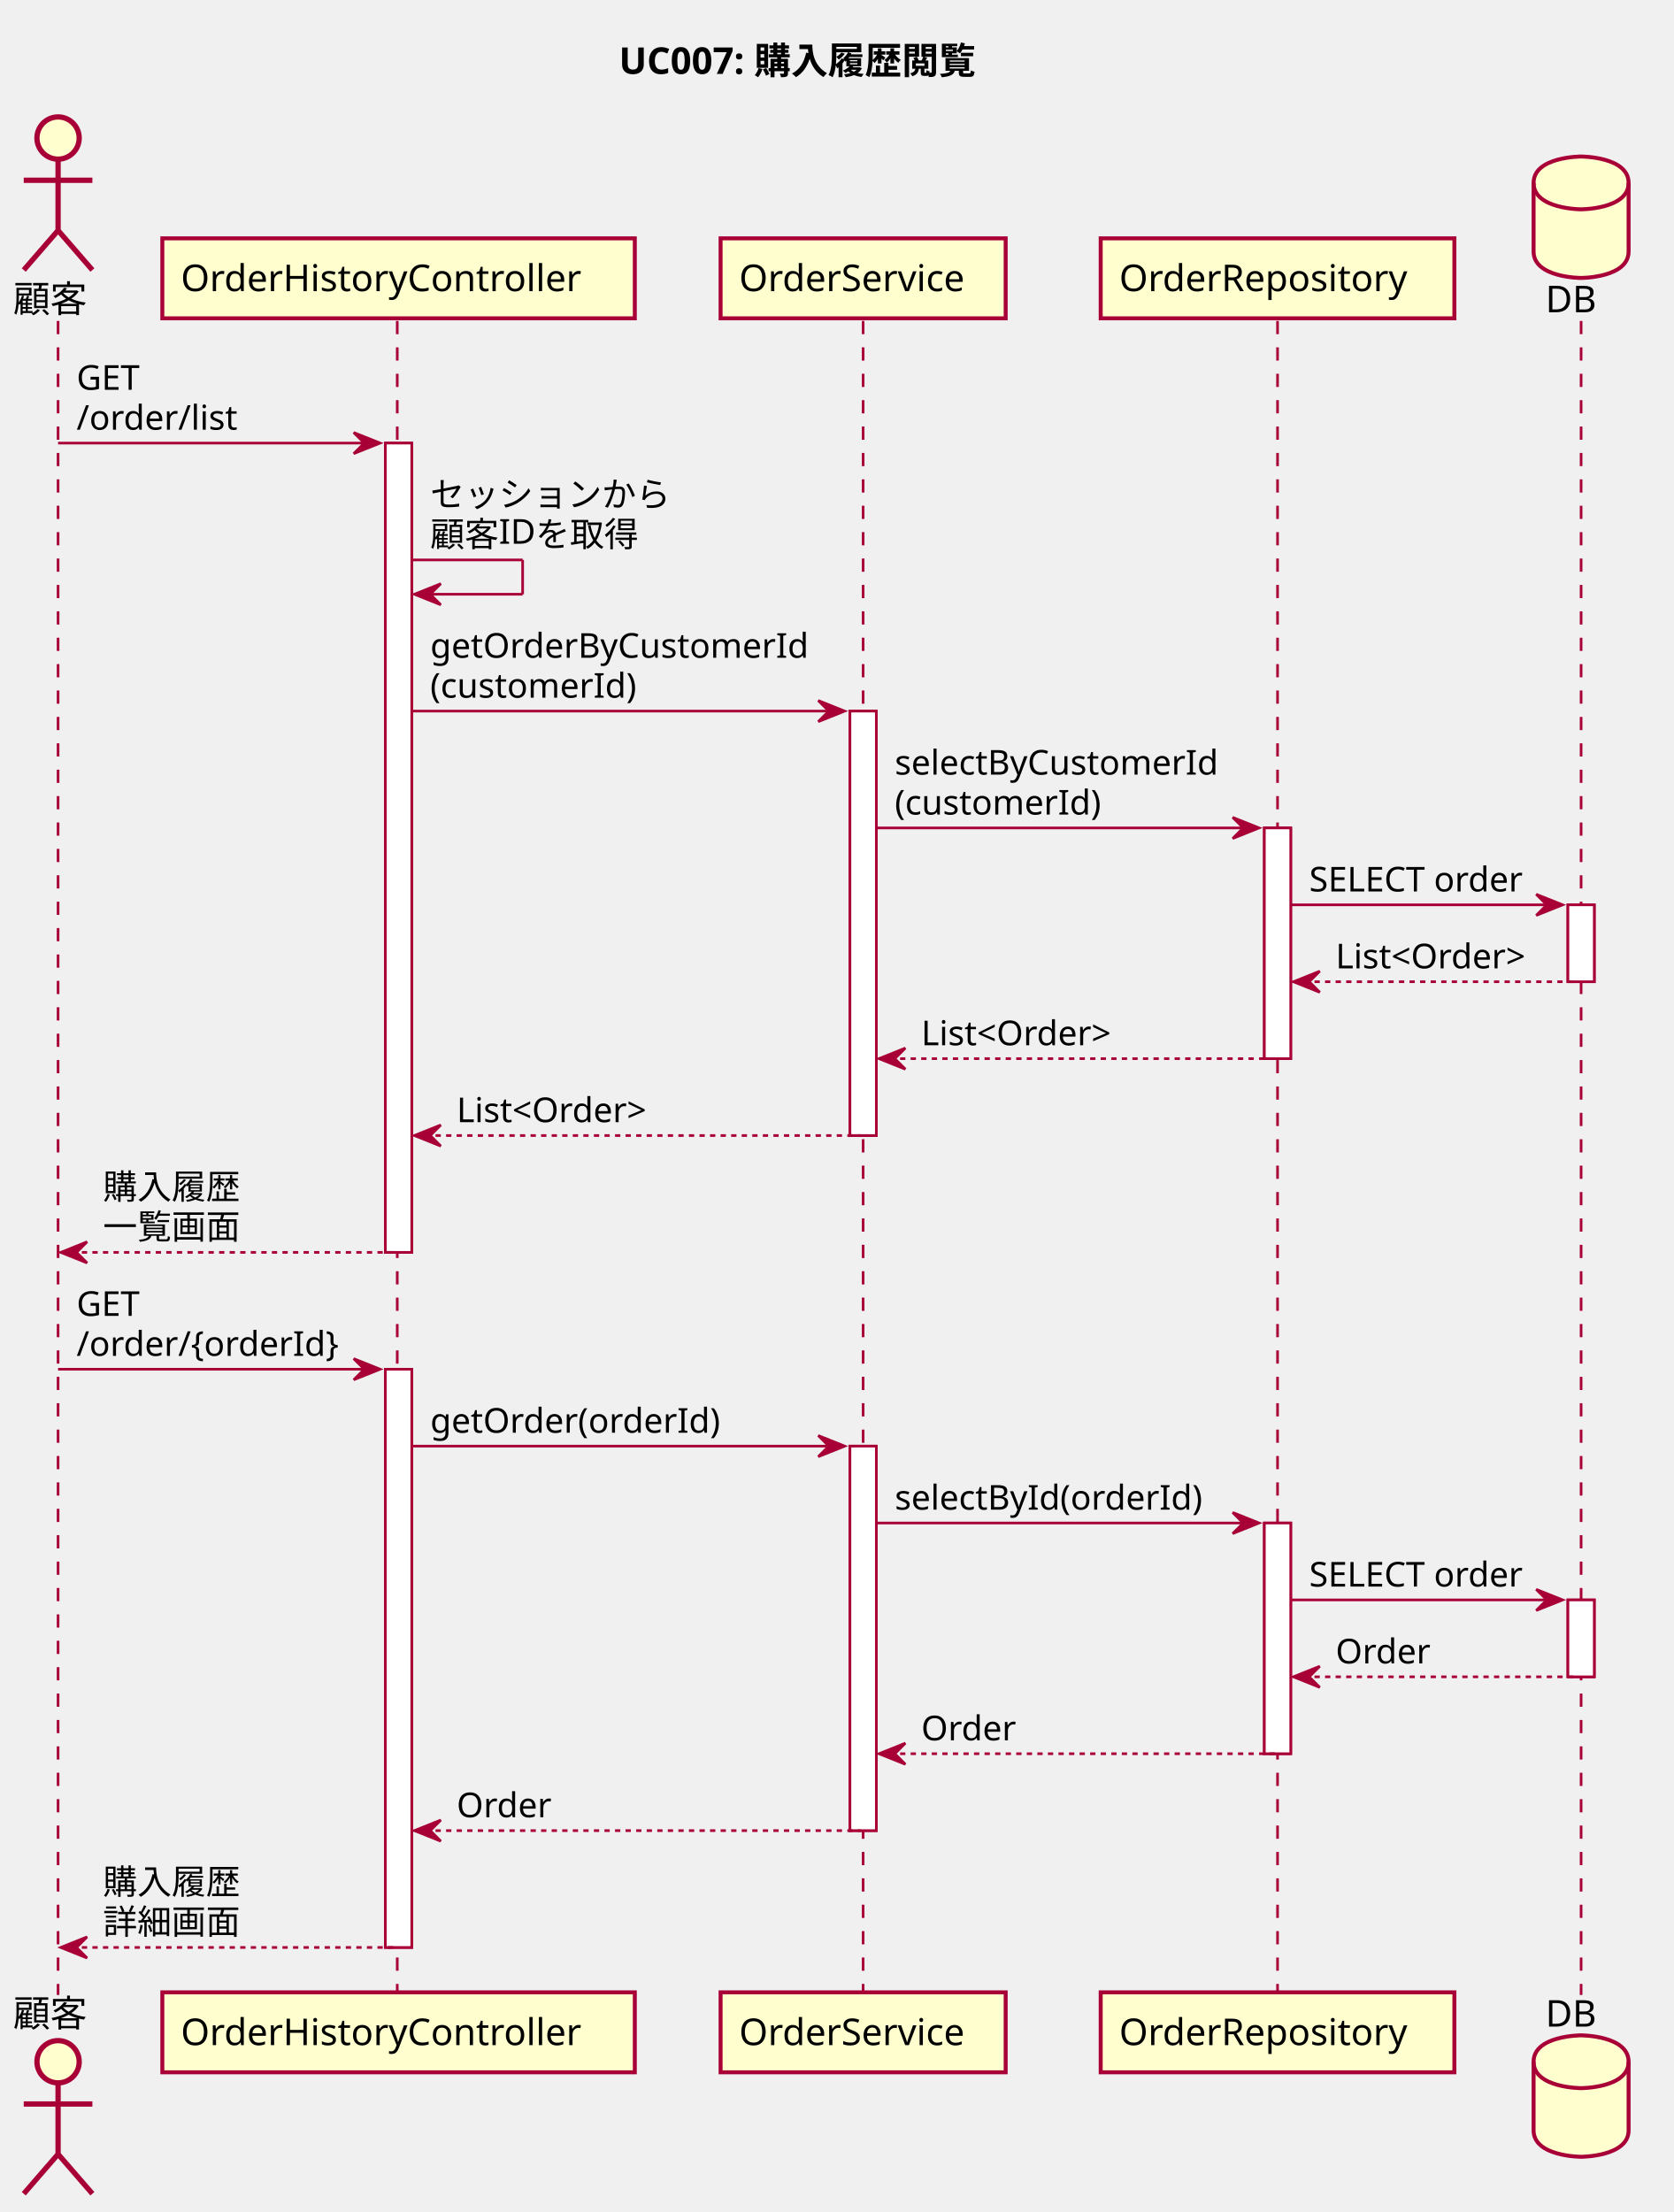
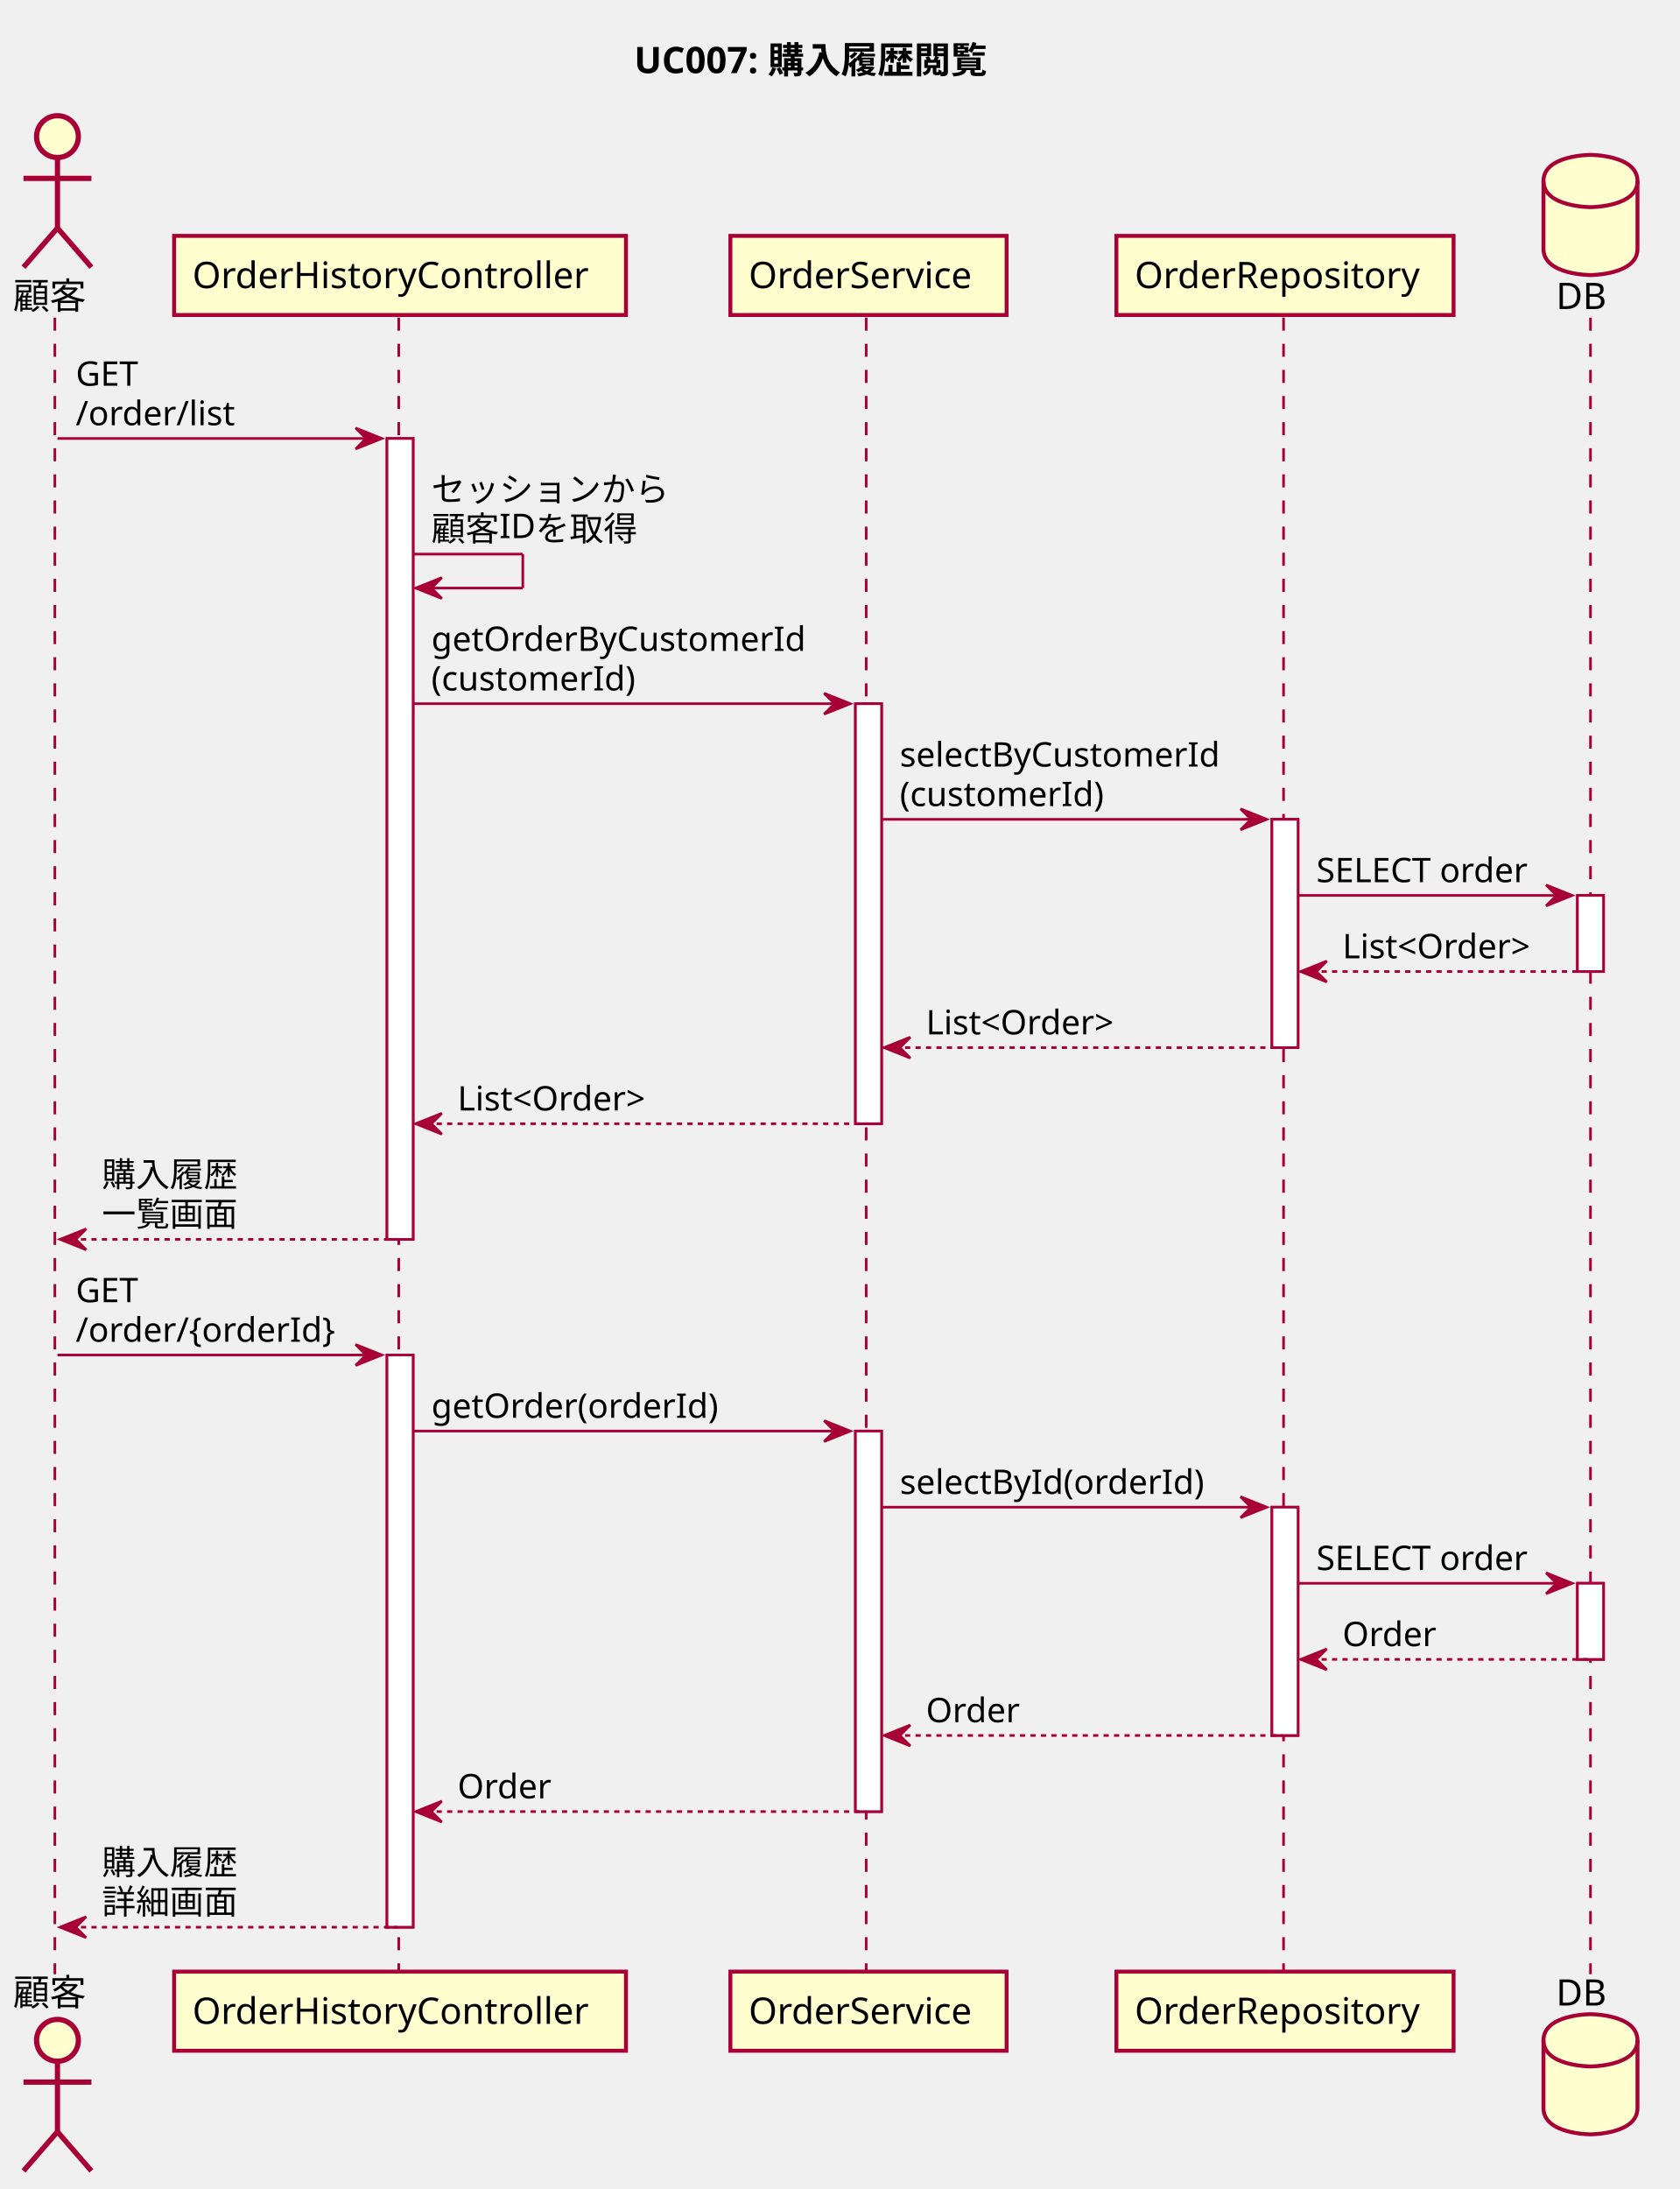
- <svg xmlns="http://www.w3.org/2000/svg" contentStyleType="text/css" height="838px" preserveAspectRatio="none" style="width:634px;height:838px;background:#FFFFFF;" version="1.1" viewBox="0 0 634 838" width="634px" zoomAndPan="magnify">
+ <svg xmlns="http://www.w3.org/2000/svg" contentStyleType="text/css" height="838px" preserveAspectRatio="none" style="width:643px;height:838px;background:#FFFFFF;" version="1.1" viewBox="0 0 643 838" width="643px" zoomAndPan="magnify">
  <defs />
  <g>
-     <text fill="#000000" font-family="sans-serif" font-size="14" font-weight="bold" lengthAdjust="spacing" textLength="152" x="234.5" y="27.995">UC007: 購入履歴閲覧</text>
-     <rect fill="#FFFFFF" height="306.594" style="stroke:#A80036;stroke-width:1.0;" width="10" x="146" y="167.859" />
-     <rect fill="#FFFFFF" height="219.062" style="stroke:#A80036;stroke-width:1.0;" width="10" x="146" y="518.719" />
-     <rect fill="#FFFFFF" height="160.797" style="stroke:#A80036;stroke-width:1.0;" width="10" x="322" y="269.391" />
-     <rect fill="#FFFFFF" height="145.664" style="stroke:#A80036;stroke-width:1.0;" width="10" x="322" y="547.852" />
-     <rect fill="#FFFFFF" height="87.398" style="stroke:#A80036;stroke-width:1.0;" width="10" x="479" y="313.656" />
-     <rect fill="#FFFFFF" height="87.398" style="stroke:#A80036;stroke-width:1.0;" width="10" x="479" y="576.984" />
-     <rect fill="#FFFFFF" height="29.133" style="stroke:#A80036;stroke-width:1.0;" width="10" x="594" y="342.789" />
-     <rect fill="#FFFFFF" height="29.133" style="stroke:#A80036;stroke-width:1.0;" width="10" x="594" y="606.117" />
-     <line style="stroke:#A80036;stroke-width:1.0;stroke-dasharray:5.0,5.0;" x1="22" x2="22" y1="121.594" y2="755.781" />
-     <line style="stroke:#A80036;stroke-width:1.0;stroke-dasharray:5.0,5.0;" x1="150.5" x2="150.5" y1="121.594" y2="755.781" />
-     <line style="stroke:#A80036;stroke-width:1.0;stroke-dasharray:5.0,5.0;" x1="327" x2="327" y1="121.594" y2="755.781" />
-     <line style="stroke:#A80036;stroke-width:1.0;stroke-dasharray:5.0,5.0;" x1="484" x2="484" y1="121.594" y2="755.781" />
-     <line style="stroke:#A80036;stroke-width:1.0;stroke-dasharray:5.0,5.0;" x1="599" x2="599" y1="121.594" y2="755.781" />
+     <text fill="#000000" font-family="sans-serif" font-size="14" font-weight="bold" lengthAdjust="spacing" textLength="145.339" x="242.817" y="27.995">UC007: 購入履歴閲覧</text>
+     <rect fill="#FFFFFF" height="306.594" style="stroke:#A80036;stroke-width:1.0;" width="10" x="148.174" y="167.859" />
+     <rect fill="#FFFFFF" height="219.062" style="stroke:#A80036;stroke-width:1.0;" width="10" x="148.174" y="518.719" />
+     <rect fill="#FFFFFF" height="160.797" style="stroke:#A80036;stroke-width:1.0;" width="10" x="327.537" y="269.391" />
+     <rect fill="#FFFFFF" height="145.664" style="stroke:#A80036;stroke-width:1.0;" width="10" x="327.537" y="547.852" />
+     <rect fill="#FFFFFF" height="87.398" style="stroke:#A80036;stroke-width:1.0;" width="10" x="487.007" y="313.656" />
+     <rect fill="#FFFFFF" height="87.398" style="stroke:#A80036;stroke-width:1.0;" width="10" x="487.007" y="576.984" />
+     <rect fill="#FFFFFF" height="29.133" style="stroke:#A80036;stroke-width:1.0;" width="10" x="603.973" y="342.789" />
+     <rect fill="#FFFFFF" height="29.133" style="stroke:#A80036;stroke-width:1.0;" width="10" x="603.973" y="606.117" />
+     <line style="stroke:#A80036;stroke-width:1.0;stroke-dasharray:5.0,5.0;" x1="21" x2="21" y1="121.594" y2="755.781" />
+     <line style="stroke:#A80036;stroke-width:1.0;stroke-dasharray:5.0,5.0;" x1="152.668" x2="152.668" y1="121.594" y2="755.781" />
+     <line style="stroke:#A80036;stroke-width:1.0;stroke-dasharray:5.0,5.0;" x1="331.651" x2="331.651" y1="121.594" y2="755.781" />
+     <line style="stroke:#A80036;stroke-width:1.0;stroke-dasharray:5.0,5.0;" x1="491.455" x2="491.455" y1="121.594" y2="755.781" />
+     <line style="stroke:#A80036;stroke-width:1.0;stroke-dasharray:5.0,5.0;" x1="608.973" x2="608.973" y1="121.594" y2="755.781" />
    <text fill="#000000" font-family="sans-serif" font-size="14" lengthAdjust="spacing" textLength="28" x="5" y="118.292">顧客</text>
    <ellipse cx="22" cy="52.297" fill="#FEFECE" rx="8" ry="8" style="stroke:#A80036;stroke-width:2.0;" />
    <path d="M22,60.297 L22,87.297 M9,68.297 L35,68.297 M22,87.297 L9,102.297 M22,87.297 L35,102.297 " fill="none" style="stroke:#A80036;stroke-width:2.0;" />
    <text fill="#000000" font-family="sans-serif" font-size="14" lengthAdjust="spacing" textLength="28" x="5" y="767.776">顧客</text>
    <ellipse cx="22" cy="781.078" fill="#FEFECE" rx="8" ry="8" style="stroke:#A80036;stroke-width:2.0;" />
    <path d="M22,789.078 L22,816.078 M9,797.078 L35,797.078 M22,816.078 L9,831.078 M22,816.078 L35,831.078 " fill="none" style="stroke:#A80036;stroke-width:2.0;" />
-     <rect fill="#FEFECE" height="30.297" style="stroke:#A80036;stroke-width:1.5;" width="179" x="61.5" y="90.297" />
-     <text fill="#000000" font-family="sans-serif" font-size="14" lengthAdjust="spacing" textLength="165" x="68.5" y="110.292">OrderHistoryController</text>
-     <rect fill="#FEFECE" height="30.297" style="stroke:#A80036;stroke-width:1.5;" width="179" x="61.5" y="754.781" />
-     <text fill="#000000" font-family="sans-serif" font-size="14" lengthAdjust="spacing" textLength="165" x="68.5" y="774.776">OrderHistoryController</text>
-     <rect fill="#FEFECE" height="30.297" style="stroke:#A80036;stroke-width:1.5;" width="108" x="273" y="90.297" />
-     <text fill="#000000" font-family="sans-serif" font-size="14" lengthAdjust="spacing" textLength="94" x="280" y="110.292">OrderService</text>
-     <rect fill="#FEFECE" height="30.297" style="stroke:#A80036;stroke-width:1.5;" width="108" x="273" y="754.781" />
-     <text fill="#000000" font-family="sans-serif" font-size="14" lengthAdjust="spacing" textLength="94" x="280" y="774.776">OrderService</text>
-     <rect fill="#FEFECE" height="30.297" style="stroke:#A80036;stroke-width:1.5;" width="134" x="417" y="90.297" />
-     <text fill="#000000" font-family="sans-serif" font-size="14" lengthAdjust="spacing" textLength="120" x="424" y="110.292">OrderRepository</text>
-     <rect fill="#FEFECE" height="30.297" style="stroke:#A80036;stroke-width:1.5;" width="134" x="417" y="754.781" />
-     <text fill="#000000" font-family="sans-serif" font-size="14" lengthAdjust="spacing" textLength="120" x="424" y="774.776">OrderRepository</text>
-     <text fill="#000000" font-family="sans-serif" font-size="14" lengthAdjust="spacing" textLength="21" x="585.5" y="118.292">DB</text>
-     <path d="M581,69.297 C581,59.297 599,59.297 599,59.297 C599,59.297 617,59.297 617,69.297 L617,95.297 C617,105.297 599,105.297 599,105.297 C599,105.297 581,105.297 581,95.297 L581,69.297 " fill="#FEFECE" style="stroke:#A80036;stroke-width:1.5;" />
-     <path d="M581,69.297 C581,79.297 599,79.297 599,79.297 C599,79.297 617,79.297 617,69.297 " fill="none" style="stroke:#A80036;stroke-width:1.5;" />
-     <text fill="#000000" font-family="sans-serif" font-size="14" lengthAdjust="spacing" textLength="21" x="585.5" y="767.776">DB</text>
-     <path d="M581,781.078 C581,771.078 599,771.078 599,771.078 C599,771.078 617,771.078 617,781.078 L617,807.078 C617,817.078 599,817.078 599,817.078 C599,817.078 581,817.078 581,807.078 L581,781.078 " fill="#FEFECE" style="stroke:#A80036;stroke-width:1.5;" />
-     <path d="M581,781.078 C581,791.078 599,791.078 599,791.078 C599,791.078 617,791.078 617,781.078 " fill="none" style="stroke:#A80036;stroke-width:1.5;" />
-     <rect fill="#FFFFFF" height="306.594" style="stroke:#A80036;stroke-width:1.0;" width="10" x="146" y="167.859" />
-     <rect fill="#FFFFFF" height="219.062" style="stroke:#A80036;stroke-width:1.0;" width="10" x="146" y="518.719" />
-     <rect fill="#FFFFFF" height="160.797" style="stroke:#A80036;stroke-width:1.0;" width="10" x="322" y="269.391" />
-     <rect fill="#FFFFFF" height="145.664" style="stroke:#A80036;stroke-width:1.0;" width="10" x="322" y="547.852" />
-     <rect fill="#FFFFFF" height="87.398" style="stroke:#A80036;stroke-width:1.0;" width="10" x="479" y="313.656" />
-     <rect fill="#FFFFFF" height="87.398" style="stroke:#A80036;stroke-width:1.0;" width="10" x="479" y="576.984" />
-     <rect fill="#FFFFFF" height="29.133" style="stroke:#A80036;stroke-width:1.0;" width="10" x="594" y="342.789" />
-     <rect fill="#FFFFFF" height="29.133" style="stroke:#A80036;stroke-width:1.0;" width="10" x="594" y="606.117" />
-     <polygon fill="#A80036" points="134,163.859,144,167.859,134,171.859,138,167.859" style="stroke:#A80036;stroke-width:1.0;" />
-     <line style="stroke:#A80036;stroke-width:1.0;" x1="22" x2="140" y1="167.859" y2="167.859" />
-     <text fill="#000000" font-family="sans-serif" font-size="13" lengthAdjust="spacing" textLength="26" x="29" y="147.661">GET</text>
-     <text fill="#000000" font-family="sans-serif" font-size="13" lengthAdjust="spacing" textLength="60" x="29" y="162.793">/order/list</text>
-     <line style="stroke:#A80036;stroke-width:1.0;" x1="156" x2="198" y1="212.125" y2="212.125" />
-     <line style="stroke:#A80036;stroke-width:1.0;" x1="198" x2="198" y1="212.125" y2="225.125" />
-     <line style="stroke:#A80036;stroke-width:1.0;" x1="157" x2="198" y1="225.125" y2="225.125" />
-     <polygon fill="#A80036" points="167,221.125,157,225.125,167,229.125,163,225.125" style="stroke:#A80036;stroke-width:1.0;" />
-     <text fill="#000000" font-family="sans-serif" font-size="13" lengthAdjust="spacing" textLength="91" x="163" y="191.926">セッションから</text>
-     <text fill="#000000" font-family="sans-serif" font-size="13" lengthAdjust="spacing" textLength="78" x="163" y="207.059">顧客IDを取得</text>
-     <polygon fill="#A80036" points="310,265.391,320,269.391,310,273.391,314,269.391" style="stroke:#A80036;stroke-width:1.0;" />
-     <line style="stroke:#A80036;stroke-width:1.0;" x1="156" x2="316" y1="269.391" y2="269.391" />
-     <text fill="#000000" font-family="sans-serif" font-size="13" lengthAdjust="spacing" textLength="147" x="163" y="249.192">getOrderByCustomerId</text>
-     <text fill="#000000" font-family="sans-serif" font-size="13" lengthAdjust="spacing" textLength="82" x="163" y="264.325">(customerId)</text>
-     <polygon fill="#A80036" points="467,309.656,477,313.656,467,317.656,471,313.656" style="stroke:#A80036;stroke-width:1.0;" />
-     <line style="stroke:#A80036;stroke-width:1.0;" x1="332" x2="473" y1="313.656" y2="313.656" />
-     <text fill="#000000" font-family="sans-serif" font-size="13" lengthAdjust="spacing" textLength="128" x="339" y="293.457">selectByCustomerId</text>
-     <text fill="#000000" font-family="sans-serif" font-size="13" lengthAdjust="spacing" textLength="82" x="339" y="308.59">(customerId)</text>
-     <polygon fill="#A80036" points="582,338.789,592,342.789,582,346.789,586,342.789" style="stroke:#A80036;stroke-width:1.0;" />
-     <line style="stroke:#A80036;stroke-width:1.0;" x1="489" x2="588" y1="342.789" y2="342.789" />
-     <text fill="#000000" font-family="sans-serif" font-size="13" lengthAdjust="spacing" textLength="86" x="496" y="337.723">SELECT order</text>
-     <polygon fill="#A80036" points="500,367.922,490,371.922,500,375.922,496,371.922" style="stroke:#A80036;stroke-width:1.0;" />
-     <line style="stroke:#A80036;stroke-width:1.0;stroke-dasharray:2.0,2.0;" x1="494" x2="598" y1="371.922" y2="371.922" />
-     <text fill="#000000" font-family="sans-serif" font-size="13" lengthAdjust="spacing" textLength="78" x="506" y="366.856">List&lt;Order&gt;</text>
-     <polygon fill="#A80036" points="343,397.055,333,401.055,343,405.055,339,401.055" style="stroke:#A80036;stroke-width:1.0;" />
-     <line style="stroke:#A80036;stroke-width:1.0;stroke-dasharray:2.0,2.0;" x1="337" x2="483" y1="401.055" y2="401.055" />
-     <text fill="#000000" font-family="sans-serif" font-size="13" lengthAdjust="spacing" textLength="78" x="349" y="395.989">List&lt;Order&gt;</text>
-     <polygon fill="#A80036" points="167,426.188,157,430.188,167,434.188,163,430.188" style="stroke:#A80036;stroke-width:1.0;" />
-     <line style="stroke:#A80036;stroke-width:1.0;stroke-dasharray:2.0,2.0;" x1="161" x2="326" y1="430.188" y2="430.188" />
-     <text fill="#000000" font-family="sans-serif" font-size="13" lengthAdjust="spacing" textLength="78" x="173" y="425.122">List&lt;Order&gt;</text>
+     <rect fill="#FEFECE" height="30.297" style="stroke:#A80036;stroke-width:1.5;" width="173.011" x="66.668" y="90.297" />
+     <text fill="#000000" font-family="sans-serif" font-size="14" lengthAdjust="spacing" textLength="159.011" x="73.668" y="110.292">OrderHistoryController</text>
+     <rect fill="#FEFECE" height="30.297" style="stroke:#A80036;stroke-width:1.5;" width="173.011" x="66.668" y="754.781" />
+     <text fill="#000000" font-family="sans-serif" font-size="14" lengthAdjust="spacing" textLength="159.011" x="73.668" y="774.776">OrderHistoryController</text>
+     <rect fill="#FEFECE" height="30.297" style="stroke:#A80036;stroke-width:1.5;" width="105.772" x="279.651" y="90.297" />
+     <text fill="#000000" font-family="sans-serif" font-size="14" lengthAdjust="spacing" textLength="91.772" x="286.651" y="110.292">OrderService</text>
+     <rect fill="#FEFECE" height="30.297" style="stroke:#A80036;stroke-width:1.5;" width="105.772" x="279.651" y="754.781" />
+     <text fill="#000000" font-family="sans-serif" font-size="14" lengthAdjust="spacing" textLength="91.772" x="286.651" y="774.776">OrderService</text>
+     <rect fill="#FEFECE" height="30.297" style="stroke:#A80036;stroke-width:1.5;" width="129.103" x="427.455" y="90.297" />
+     <text fill="#000000" font-family="sans-serif" font-size="14" lengthAdjust="spacing" textLength="115.103" x="434.455" y="110.292">OrderRepository</text>
+     <rect fill="#FEFECE" height="30.297" style="stroke:#A80036;stroke-width:1.5;" width="129.103" x="427.455" y="754.781" />
+     <text fill="#000000" font-family="sans-serif" font-size="14" lengthAdjust="spacing" textLength="115.103" x="434.455" y="774.776">OrderRepository</text>
+     <text fill="#000000" font-family="sans-serif" font-size="14" lengthAdjust="spacing" textLength="20.385" x="595.78" y="118.292">DB</text>
+     <path d="M590.973,69.297 C590.973,59.297 608.973,59.297 608.973,59.297 C608.973,59.297 626.973,59.297 626.973,69.297 L626.973,95.297 C626.973,105.297 608.973,105.297 608.973,105.297 C608.973,105.297 590.973,105.297 590.973,95.297 L590.973,69.297 " fill="#FEFECE" style="stroke:#A80036;stroke-width:1.5;" />
+     <path d="M590.973,69.297 C590.973,79.297 608.973,79.297 608.973,79.297 C608.973,79.297 626.973,79.297 626.973,69.297 " fill="none" style="stroke:#A80036;stroke-width:1.5;" />
+     <text fill="#000000" font-family="sans-serif" font-size="14" lengthAdjust="spacing" textLength="20.385" x="595.78" y="767.776">DB</text>
+     <path d="M590.973,781.078 C590.973,771.078 608.973,771.078 608.973,771.078 C608.973,771.078 626.973,771.078 626.973,781.078 L626.973,807.078 C626.973,817.078 608.973,817.078 608.973,817.078 C608.973,817.078 590.973,817.078 590.973,807.078 L590.973,781.078 " fill="#FEFECE" style="stroke:#A80036;stroke-width:1.5;" />
+     <path d="M590.973,781.078 C590.973,791.078 608.973,791.078 608.973,791.078 C608.973,791.078 626.973,791.078 626.973,781.078 " fill="none" style="stroke:#A80036;stroke-width:1.5;" />
+     <rect fill="#FFFFFF" height="306.594" style="stroke:#A80036;stroke-width:1.0;" width="10" x="148.174" y="167.859" />
+     <rect fill="#FFFFFF" height="219.062" style="stroke:#A80036;stroke-width:1.0;" width="10" x="148.174" y="518.719" />
+     <rect fill="#FFFFFF" height="160.797" style="stroke:#A80036;stroke-width:1.0;" width="10" x="327.537" y="269.391" />
+     <rect fill="#FFFFFF" height="145.664" style="stroke:#A80036;stroke-width:1.0;" width="10" x="327.537" y="547.852" />
+     <rect fill="#FFFFFF" height="87.398" style="stroke:#A80036;stroke-width:1.0;" width="10" x="487.007" y="313.656" />
+     <rect fill="#FFFFFF" height="87.398" style="stroke:#A80036;stroke-width:1.0;" width="10" x="487.007" y="576.984" />
+     <rect fill="#FFFFFF" height="29.133" style="stroke:#A80036;stroke-width:1.0;" width="10" x="603.973" y="342.789" />
+     <rect fill="#FFFFFF" height="29.133" style="stroke:#A80036;stroke-width:1.0;" width="10" x="603.973" y="606.117" />
+     <polygon fill="#A80036" points="136.174,163.859,146.174,167.859,136.174,171.859,140.174,167.859" style="stroke:#A80036;stroke-width:1.0;" />
+     <line style="stroke:#A80036;stroke-width:1.0;" x1="22" x2="142.174" y1="167.859" y2="167.859" />
+     <text fill="#000000" font-family="sans-serif" font-size="13" lengthAdjust="spacing" textLength="26.229" x="29" y="147.661">GET</text>
+     <text fill="#000000" font-family="sans-serif" font-size="13" lengthAdjust="spacing" textLength="62.747" x="29" y="162.793">/order/list</text>
+     <line style="stroke:#A80036;stroke-width:1.0;" x1="158.174" x2="200.174" y1="212.125" y2="212.125" />
+     <line style="stroke:#A80036;stroke-width:1.0;" x1="200.174" x2="200.174" y1="212.125" y2="225.125" />
+     <line style="stroke:#A80036;stroke-width:1.0;" x1="159.174" x2="200.174" y1="225.125" y2="225.125" />
+     <polygon fill="#A80036" points="169.174,221.125,159.174,225.125,169.174,229.125,165.174,225.125" style="stroke:#A80036;stroke-width:1.0;" />
+     <text fill="#000000" font-family="sans-serif" font-size="13" lengthAdjust="spacing" textLength="91" x="165.174" y="191.926">セッションから</text>
+     <text fill="#000000" font-family="sans-serif" font-size="13" lengthAdjust="spacing" textLength="78.844" x="165.174" y="207.059">顧客IDを取得</text>
+     <polygon fill="#A80036" points="315.537,265.391,325.537,269.391,315.537,273.391,319.537,269.391" style="stroke:#A80036;stroke-width:1.0;" />
+     <line style="stroke:#A80036;stroke-width:1.0;" x1="158.174" x2="321.537" y1="269.391" y2="269.391" />
+     <text fill="#000000" font-family="sans-serif" font-size="13" lengthAdjust="spacing" textLength="150.363" x="165.174" y="249.192">getOrderByCustomerId</text>
+     <text fill="#000000" font-family="sans-serif" font-size="13" lengthAdjust="spacing" textLength="83.446" x="165.174" y="264.325">(customerId)</text>
+     <polygon fill="#A80036" points="475.007,309.656,485.007,313.656,475.007,317.656,479.007,313.656" style="stroke:#A80036;stroke-width:1.0;" />
+     <line style="stroke:#A80036;stroke-width:1.0;" x1="337.537" x2="481.007" y1="313.656" y2="313.656" />
+     <text fill="#000000" font-family="sans-serif" font-size="13" lengthAdjust="spacing" textLength="130.47" x="344.537" y="293.457">selectByCustomerId</text>
+     <text fill="#000000" font-family="sans-serif" font-size="13" lengthAdjust="spacing" textLength="83.446" x="344.537" y="308.59">(customerId)</text>
+     <polygon fill="#A80036" points="591.973,338.789,601.973,342.789,591.973,346.789,595.973,342.789" style="stroke:#A80036;stroke-width:1.0;" />
+     <line style="stroke:#A80036;stroke-width:1.0;" x1="497.007" x2="597.973" y1="342.789" y2="342.789" />
+     <text fill="#000000" font-family="sans-serif" font-size="13" lengthAdjust="spacing" textLength="87.966" x="504.007" y="337.723">SELECT order</text>
+     <polygon fill="#A80036" points="508.007,367.922,498.007,371.922,508.007,375.922,504.007,371.922" style="stroke:#A80036;stroke-width:1.0;" />
+     <line style="stroke:#A80036;stroke-width:1.0;stroke-dasharray:2.0,2.0;" x1="502.007" x2="607.973" y1="371.922" y2="371.922" />
+     <text fill="#000000" font-family="sans-serif" font-size="13" lengthAdjust="spacing" textLength="81.682" x="514.007" y="366.856">List&lt;Order&gt;</text>
+     <polygon fill="#A80036" points="348.537,397.055,338.537,401.055,348.537,405.055,344.537,401.055" style="stroke:#A80036;stroke-width:1.0;" />
+     <line style="stroke:#A80036;stroke-width:1.0;stroke-dasharray:2.0,2.0;" x1="342.537" x2="491.007" y1="401.055" y2="401.055" />
+     <text fill="#000000" font-family="sans-serif" font-size="13" lengthAdjust="spacing" textLength="81.682" x="354.537" y="395.989">List&lt;Order&gt;</text>
+     <polygon fill="#A80036" points="169.174,426.188,159.174,430.188,169.174,434.188,165.174,430.188" style="stroke:#A80036;stroke-width:1.0;" />
+     <line style="stroke:#A80036;stroke-width:1.0;stroke-dasharray:2.0,2.0;" x1="163.174" x2="331.537" y1="430.188" y2="430.188" />
+     <text fill="#000000" font-family="sans-serif" font-size="13" lengthAdjust="spacing" textLength="81.682" x="175.174" y="425.122">List&lt;Order&gt;</text>
    <polygon fill="#A80036" points="33,470.453,23,474.453,33,478.453,29,474.453" style="stroke:#A80036;stroke-width:1.0;" />
-     <line style="stroke:#A80036;stroke-width:1.0;stroke-dasharray:2.0,2.0;" x1="27" x2="150" y1="474.453" y2="474.453" />
+     <line style="stroke:#A80036;stroke-width:1.0;stroke-dasharray:2.0,2.0;" x1="27" x2="152.174" y1="474.453" y2="474.453" />
    <text fill="#000000" font-family="sans-serif" font-size="13" lengthAdjust="spacing" textLength="52" x="39" y="454.254">購入履歴</text>
    <text fill="#000000" font-family="sans-serif" font-size="13" lengthAdjust="spacing" textLength="52" x="39" y="469.387">一覧画面</text>
-     <polygon fill="#A80036" points="134,514.719,144,518.719,134,522.719,138,518.719" style="stroke:#A80036;stroke-width:1.0;" />
-     <line style="stroke:#A80036;stroke-width:1.0;" x1="22" x2="140" y1="518.719" y2="518.719" />
-     <text fill="#000000" font-family="sans-serif" font-size="13" lengthAdjust="spacing" textLength="26" x="29" y="498.52">GET</text>
-     <text fill="#000000" font-family="sans-serif" font-size="13" lengthAdjust="spacing" textLength="105" x="29" y="513.653">/order/{orderId}</text>
-     <polygon fill="#A80036" points="310,543.852,320,547.852,310,551.852,314,547.852" style="stroke:#A80036;stroke-width:1.0;" />
-     <line style="stroke:#A80036;stroke-width:1.0;" x1="156" x2="316" y1="547.852" y2="547.852" />
-     <text fill="#000000" font-family="sans-serif" font-size="13" lengthAdjust="spacing" textLength="112" x="163" y="542.786">getOrder(orderId)</text>
-     <polygon fill="#A80036" points="467,572.984,477,576.984,467,580.984,471,576.984" style="stroke:#A80036;stroke-width:1.0;" />
-     <line style="stroke:#A80036;stroke-width:1.0;" x1="332" x2="473" y1="576.984" y2="576.984" />
-     <text fill="#000000" font-family="sans-serif" font-size="13" lengthAdjust="spacing" textLength="120" x="339" y="571.918">selectById(orderId)</text>
-     <polygon fill="#A80036" points="582,602.117,592,606.117,582,610.117,586,606.117" style="stroke:#A80036;stroke-width:1.0;" />
-     <line style="stroke:#A80036;stroke-width:1.0;" x1="489" x2="588" y1="606.117" y2="606.117" />
-     <text fill="#000000" font-family="sans-serif" font-size="13" lengthAdjust="spacing" textLength="86" x="496" y="601.051">SELECT order</text>
-     <polygon fill="#A80036" points="500,631.25,490,635.25,500,639.25,496,635.25" style="stroke:#A80036;stroke-width:1.0;" />
-     <line style="stroke:#A80036;stroke-width:1.0;stroke-dasharray:2.0,2.0;" x1="494" x2="598" y1="635.25" y2="635.25" />
-     <text fill="#000000" font-family="sans-serif" font-size="13" lengthAdjust="spacing" textLength="36" x="506" y="630.184">Order</text>
-     <polygon fill="#A80036" points="343,660.383,333,664.383,343,668.383,339,664.383" style="stroke:#A80036;stroke-width:1.0;" />
-     <line style="stroke:#A80036;stroke-width:1.0;stroke-dasharray:2.0,2.0;" x1="337" x2="483" y1="664.383" y2="664.383" />
-     <text fill="#000000" font-family="sans-serif" font-size="13" lengthAdjust="spacing" textLength="36" x="349" y="659.317">Order</text>
-     <polygon fill="#A80036" points="167,689.516,157,693.516,167,697.516,163,693.516" style="stroke:#A80036;stroke-width:1.0;" />
-     <line style="stroke:#A80036;stroke-width:1.0;stroke-dasharray:2.0,2.0;" x1="161" x2="326" y1="693.516" y2="693.516" />
-     <text fill="#000000" font-family="sans-serif" font-size="13" lengthAdjust="spacing" textLength="36" x="173" y="688.45">Order</text>
+     <polygon fill="#A80036" points="136.174,514.719,146.174,518.719,136.174,522.719,140.174,518.719" style="stroke:#A80036;stroke-width:1.0;" />
+     <line style="stroke:#A80036;stroke-width:1.0;" x1="22" x2="142.174" y1="518.719" y2="518.719" />
+     <text fill="#000000" font-family="sans-serif" font-size="13" lengthAdjust="spacing" textLength="26.229" x="29" y="498.52">GET</text>
+     <text fill="#000000" font-family="sans-serif" font-size="13" lengthAdjust="spacing" textLength="107.174" x="29" y="513.653">/order/{orderId}</text>
+     <polygon fill="#A80036" points="315.537,543.852,325.537,547.852,315.537,551.852,319.537,547.852" style="stroke:#A80036;stroke-width:1.0;" />
+     <line style="stroke:#A80036;stroke-width:1.0;" x1="158.174" x2="321.537" y1="547.852" y2="547.852" />
+     <text fill="#000000" font-family="sans-serif" font-size="13" lengthAdjust="spacing" textLength="115.642" x="165.174" y="542.786">getOrder(orderId)</text>
+     <polygon fill="#A80036" points="475.007,572.984,485.007,576.984,475.007,580.984,479.007,576.984" style="stroke:#A80036;stroke-width:1.0;" />
+     <line style="stroke:#A80036;stroke-width:1.0;" x1="337.537" x2="481.007" y1="576.984" y2="576.984" />
+     <text fill="#000000" font-family="sans-serif" font-size="13" lengthAdjust="spacing" textLength="124.446" x="344.537" y="571.918">selectById(orderId)</text>
+     <polygon fill="#A80036" points="591.973,602.117,601.973,606.117,591.973,610.117,595.973,606.117" style="stroke:#A80036;stroke-width:1.0;" />
+     <line style="stroke:#A80036;stroke-width:1.0;" x1="497.007" x2="597.973" y1="606.117" y2="606.117" />
+     <text fill="#000000" font-family="sans-serif" font-size="13" lengthAdjust="spacing" textLength="87.966" x="504.007" y="601.051">SELECT order</text>
+     <polygon fill="#A80036" points="508.007,631.25,498.007,635.25,508.007,639.25,504.007,635.25" style="stroke:#A80036;stroke-width:1.0;" />
+     <line style="stroke:#A80036;stroke-width:1.0;stroke-dasharray:2.0,2.0;" x1="502.007" x2="607.973" y1="635.25" y2="635.25" />
+     <text fill="#000000" font-family="sans-serif" font-size="13" lengthAdjust="spacing" textLength="37.172" x="514.007" y="630.184">Order</text>
+     <polygon fill="#A80036" points="348.537,660.383,338.537,664.383,348.537,668.383,344.537,664.383" style="stroke:#A80036;stroke-width:1.0;" />
+     <line style="stroke:#A80036;stroke-width:1.0;stroke-dasharray:2.0,2.0;" x1="342.537" x2="491.007" y1="664.383" y2="664.383" />
+     <text fill="#000000" font-family="sans-serif" font-size="13" lengthAdjust="spacing" textLength="37.172" x="354.537" y="659.317">Order</text>
+     <polygon fill="#A80036" points="169.174,689.516,159.174,693.516,169.174,697.516,165.174,693.516" style="stroke:#A80036;stroke-width:1.0;" />
+     <line style="stroke:#A80036;stroke-width:1.0;stroke-dasharray:2.0,2.0;" x1="163.174" x2="331.537" y1="693.516" y2="693.516" />
+     <text fill="#000000" font-family="sans-serif" font-size="13" lengthAdjust="spacing" textLength="37.172" x="175.174" y="688.45">Order</text>
    <polygon fill="#A80036" points="33,733.781,23,737.781,33,741.781,29,737.781" style="stroke:#A80036;stroke-width:1.0;" />
-     <line style="stroke:#A80036;stroke-width:1.0;stroke-dasharray:2.0,2.0;" x1="27" x2="150" y1="737.781" y2="737.781" />
+     <line style="stroke:#A80036;stroke-width:1.0;stroke-dasharray:2.0,2.0;" x1="27" x2="152.174" y1="737.781" y2="737.781" />
    <text fill="#000000" font-family="sans-serif" font-size="13" lengthAdjust="spacing" textLength="52" x="39" y="717.582">購入履歴</text>
    <text fill="#000000" font-family="sans-serif" font-size="13" lengthAdjust="spacing" textLength="52" x="39" y="732.715">詳細画面</text>
  </g>
</svg>
